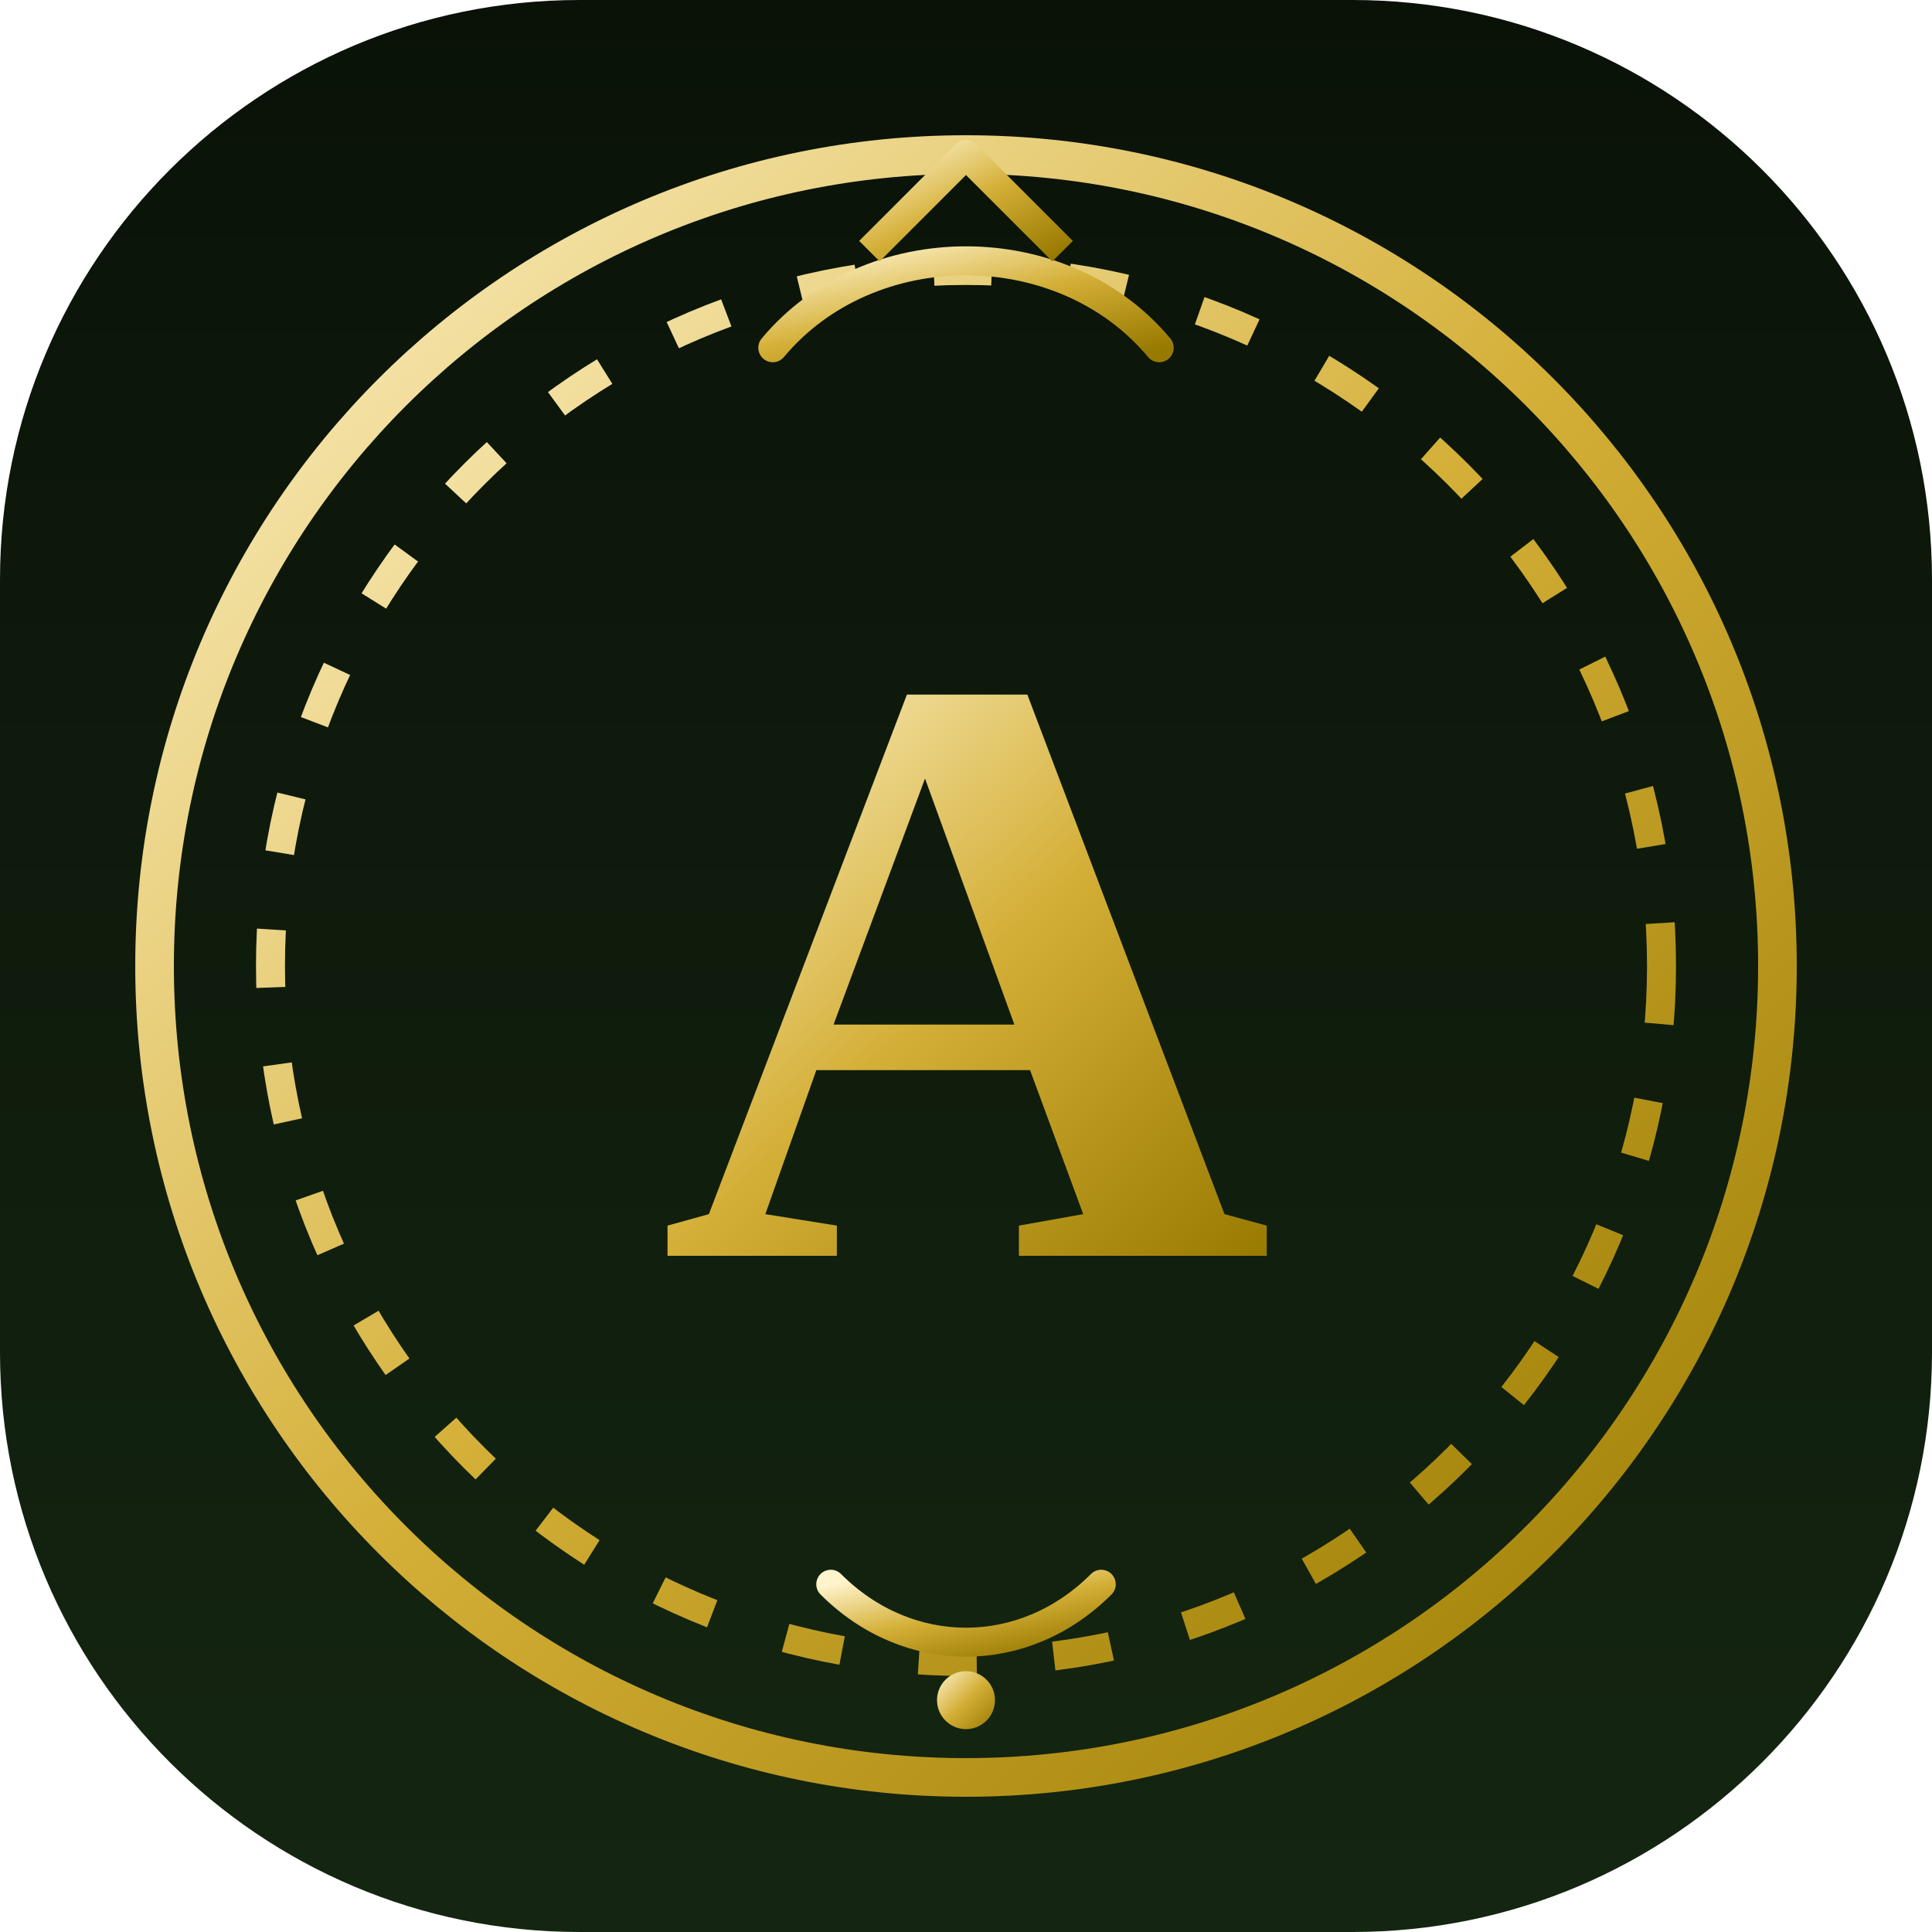
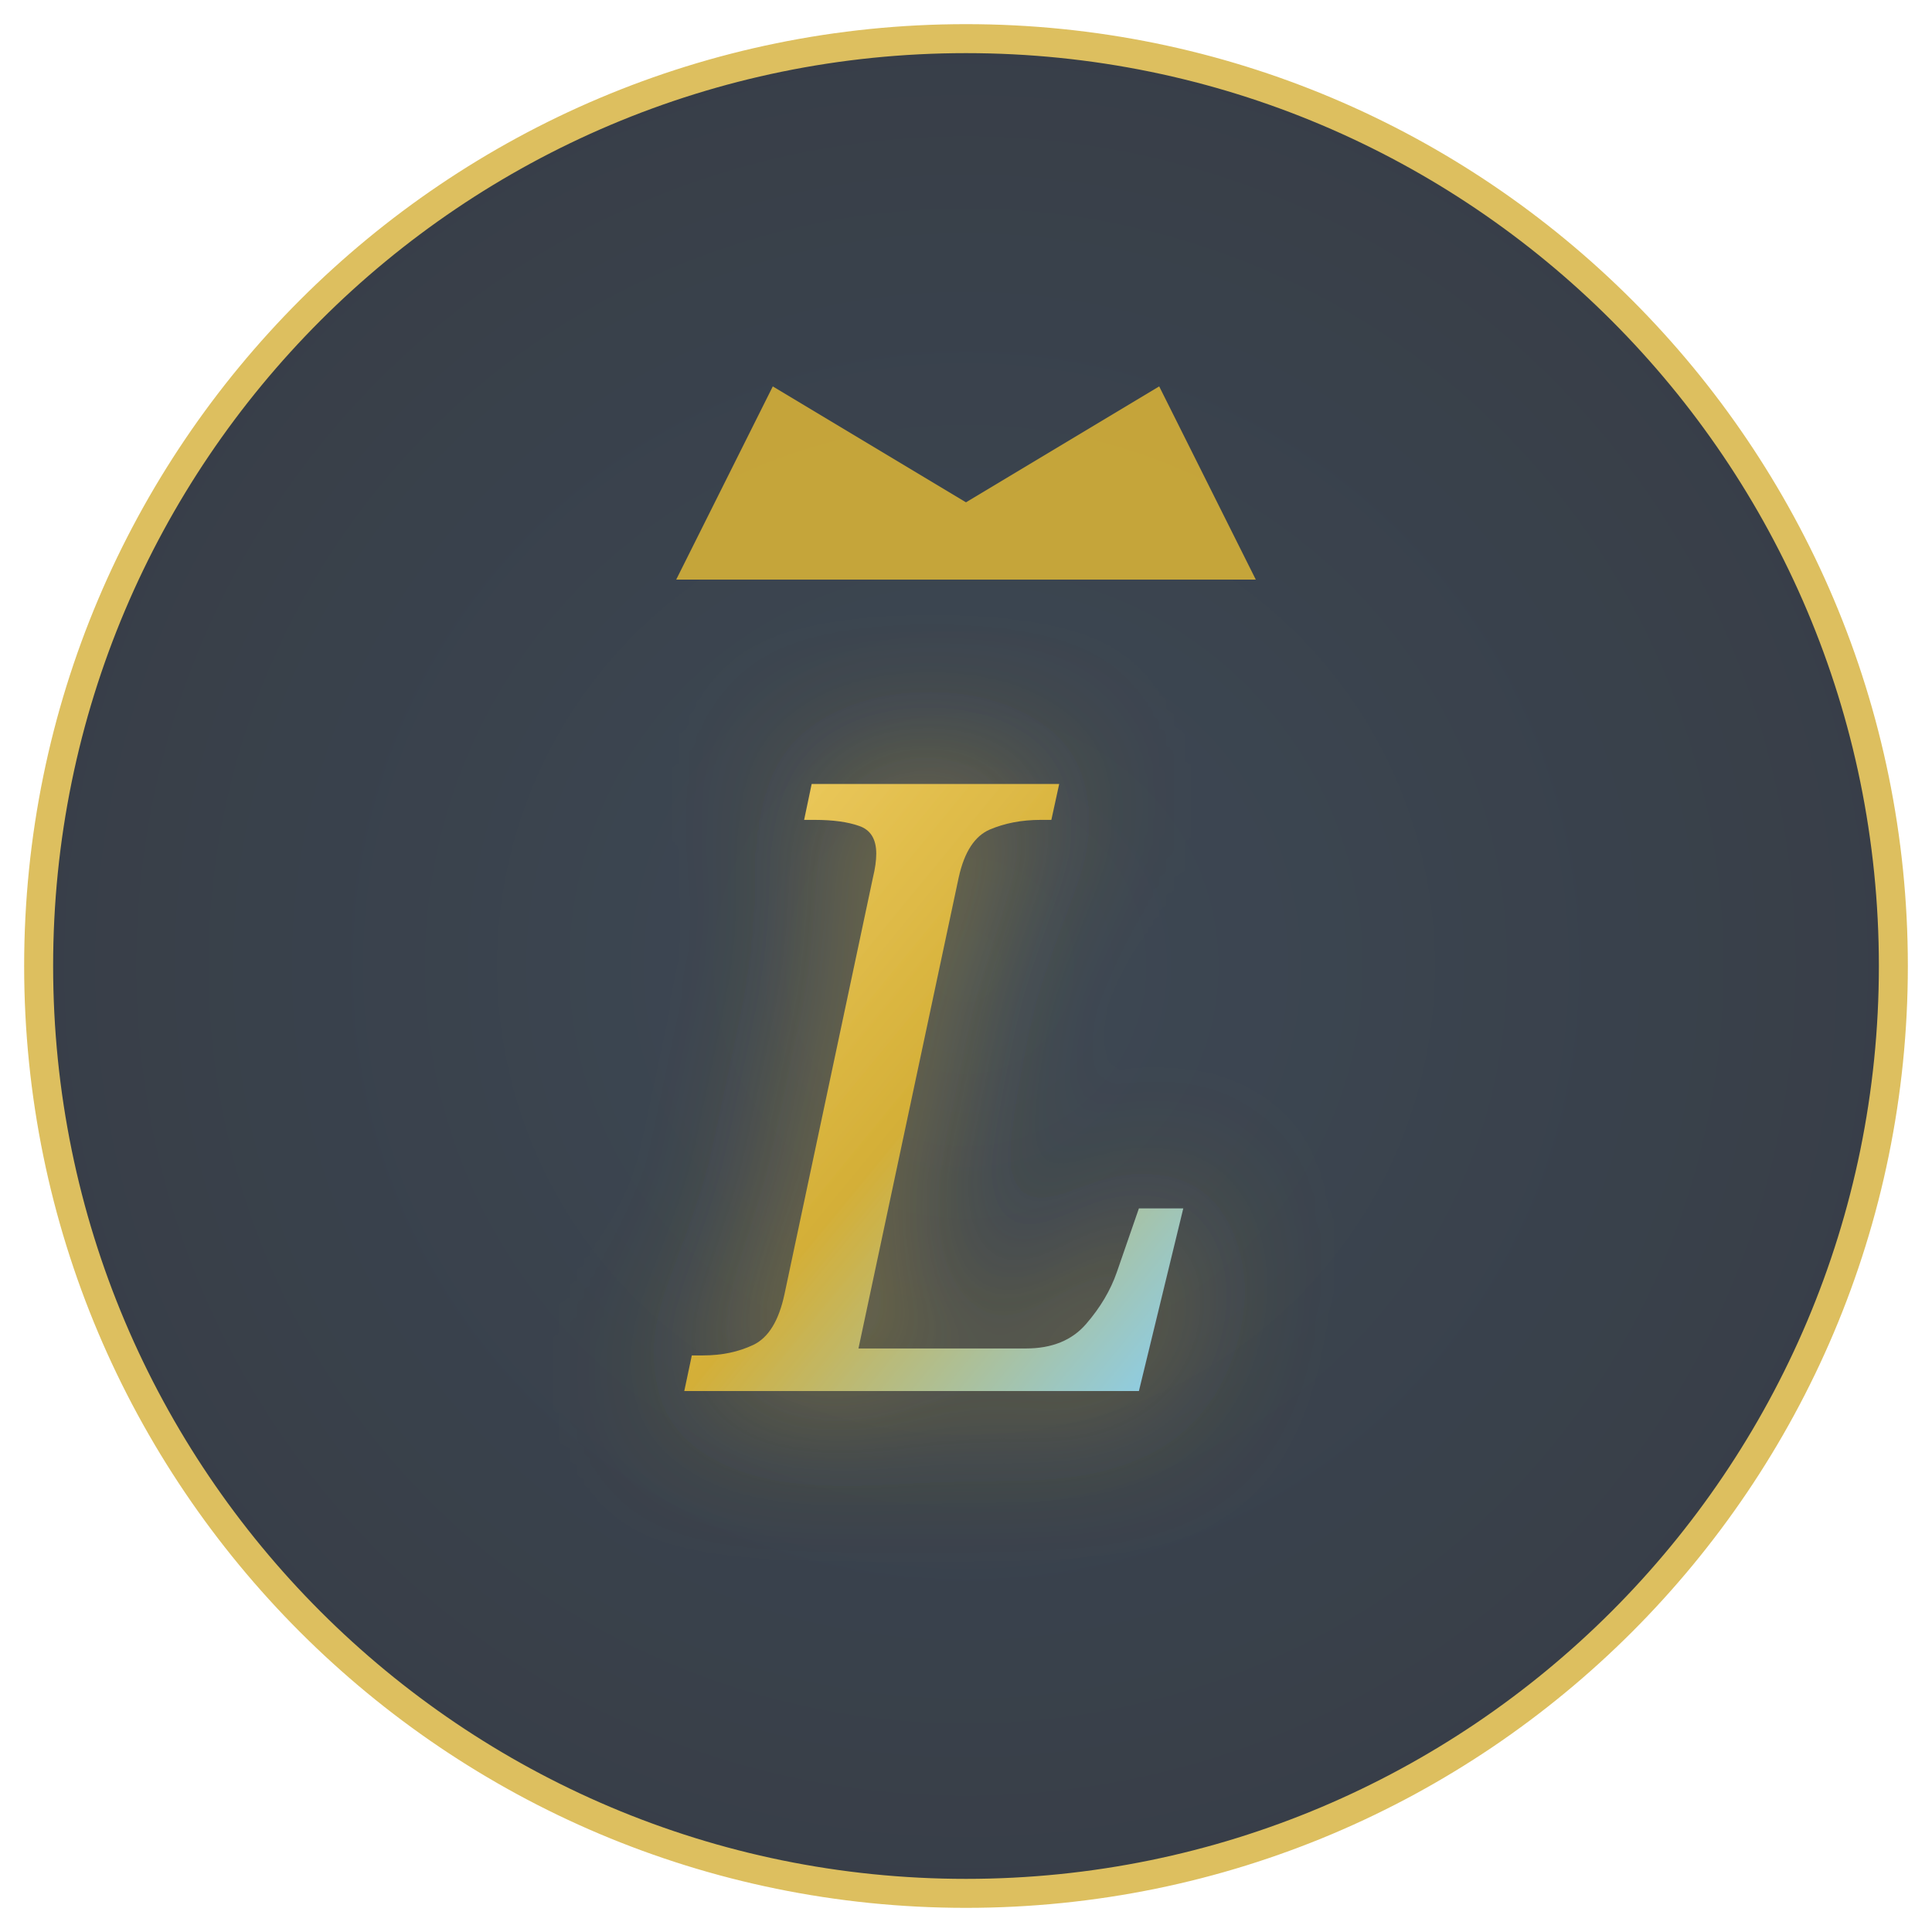
<svg xmlns="http://www.w3.org/2000/svg" viewBox="0 0 100 100">
  <defs>
-     <linearGradient id="gold" x1="0%" y1="0%" x2="100%" y2="100%">
-       <stop offset="0%" stop-color="#fff4cc" />
-       <stop offset="50%" stop-color="#d4af37" />
-       <stop offset="100%" stop-color="#997a00" />
-     </linearGradient>
-     <linearGradient id="bg" x1="0%" y1="0%" x2="0%" y2="100%">
-       <stop offset="0%" stop-color="#0a1208" />
-       <stop offset="100%" stop-color="#142611" />
+     <radialGradient id="bg" cx="50%" cy="50%" r="50%">
+       <stop offset="0%" stop-color="#0D1B2A" />
+       <stop offset="100%" stop-color="#060E1A" />
+     </radialGradient>
+     <linearGradient id="letter" x1="0%" y1="0%" x2="100%" y2="100%">
+       <stop offset="0%" stop-color="#F1CF65" />
+       <stop offset="50%" stop-color="#D4AF37" />
+       <stop offset="100%" stop-color="#89CFF0" />
    </linearGradient>
  </defs>
-   <rect width="100" height="100" rx="30" fill="url(#bg)" />
-   <circle cx="50" cy="50" r="42" stroke="url(#gold)" stroke-width="2" fill="none" />
-   <circle cx="50" cy="50" r="36" stroke="url(#gold)" stroke-width="1.5" stroke-dasharray="3 4" fill="none" />
-   <text x="50" y="65" font-family="'Times New Roman', serif" font-size="44" font-weight="bold" fill="url(#gold)" text-anchor="middle">
-     A
-   </text>
-   <path d="M 40 18 C 45 12, 55 12, 60 18" stroke="url(#gold)" stroke-width="1.5" fill="none" stroke-linecap="round" />
-   <path d="M 45 13 L 50 8 L 55 13" stroke="url(#gold)" stroke-width="1.5" fill="none" stroke-linejoin="round" />
-   <path d="M 43 82 C 47 86, 53 86, 57 82" stroke="url(#gold)" stroke-width="1.5" fill="none" stroke-linecap="round" />
-   <circle cx="50" cy="88" r="1.5" fill="url(#gold)" />
+   <circle cx="50" cy="50" r="48" fill="url(#bg)" stroke="#D4AF37" stroke-width="1.5" opacity="0.8" />
+   <path d="M35 30 L40 20 L50 26 L60 20 L65 30 Z" fill="#D4AF37" opacity="0.9" />
+   <text x="50" y="72" text-anchor="middle" font-family="Georgia, serif" font-size="44" font-style="italic" fill="url(#letter)" filter="drop-shadow(0 0 4px rgba(212,175,55,0.6))">L</text>
</svg>
